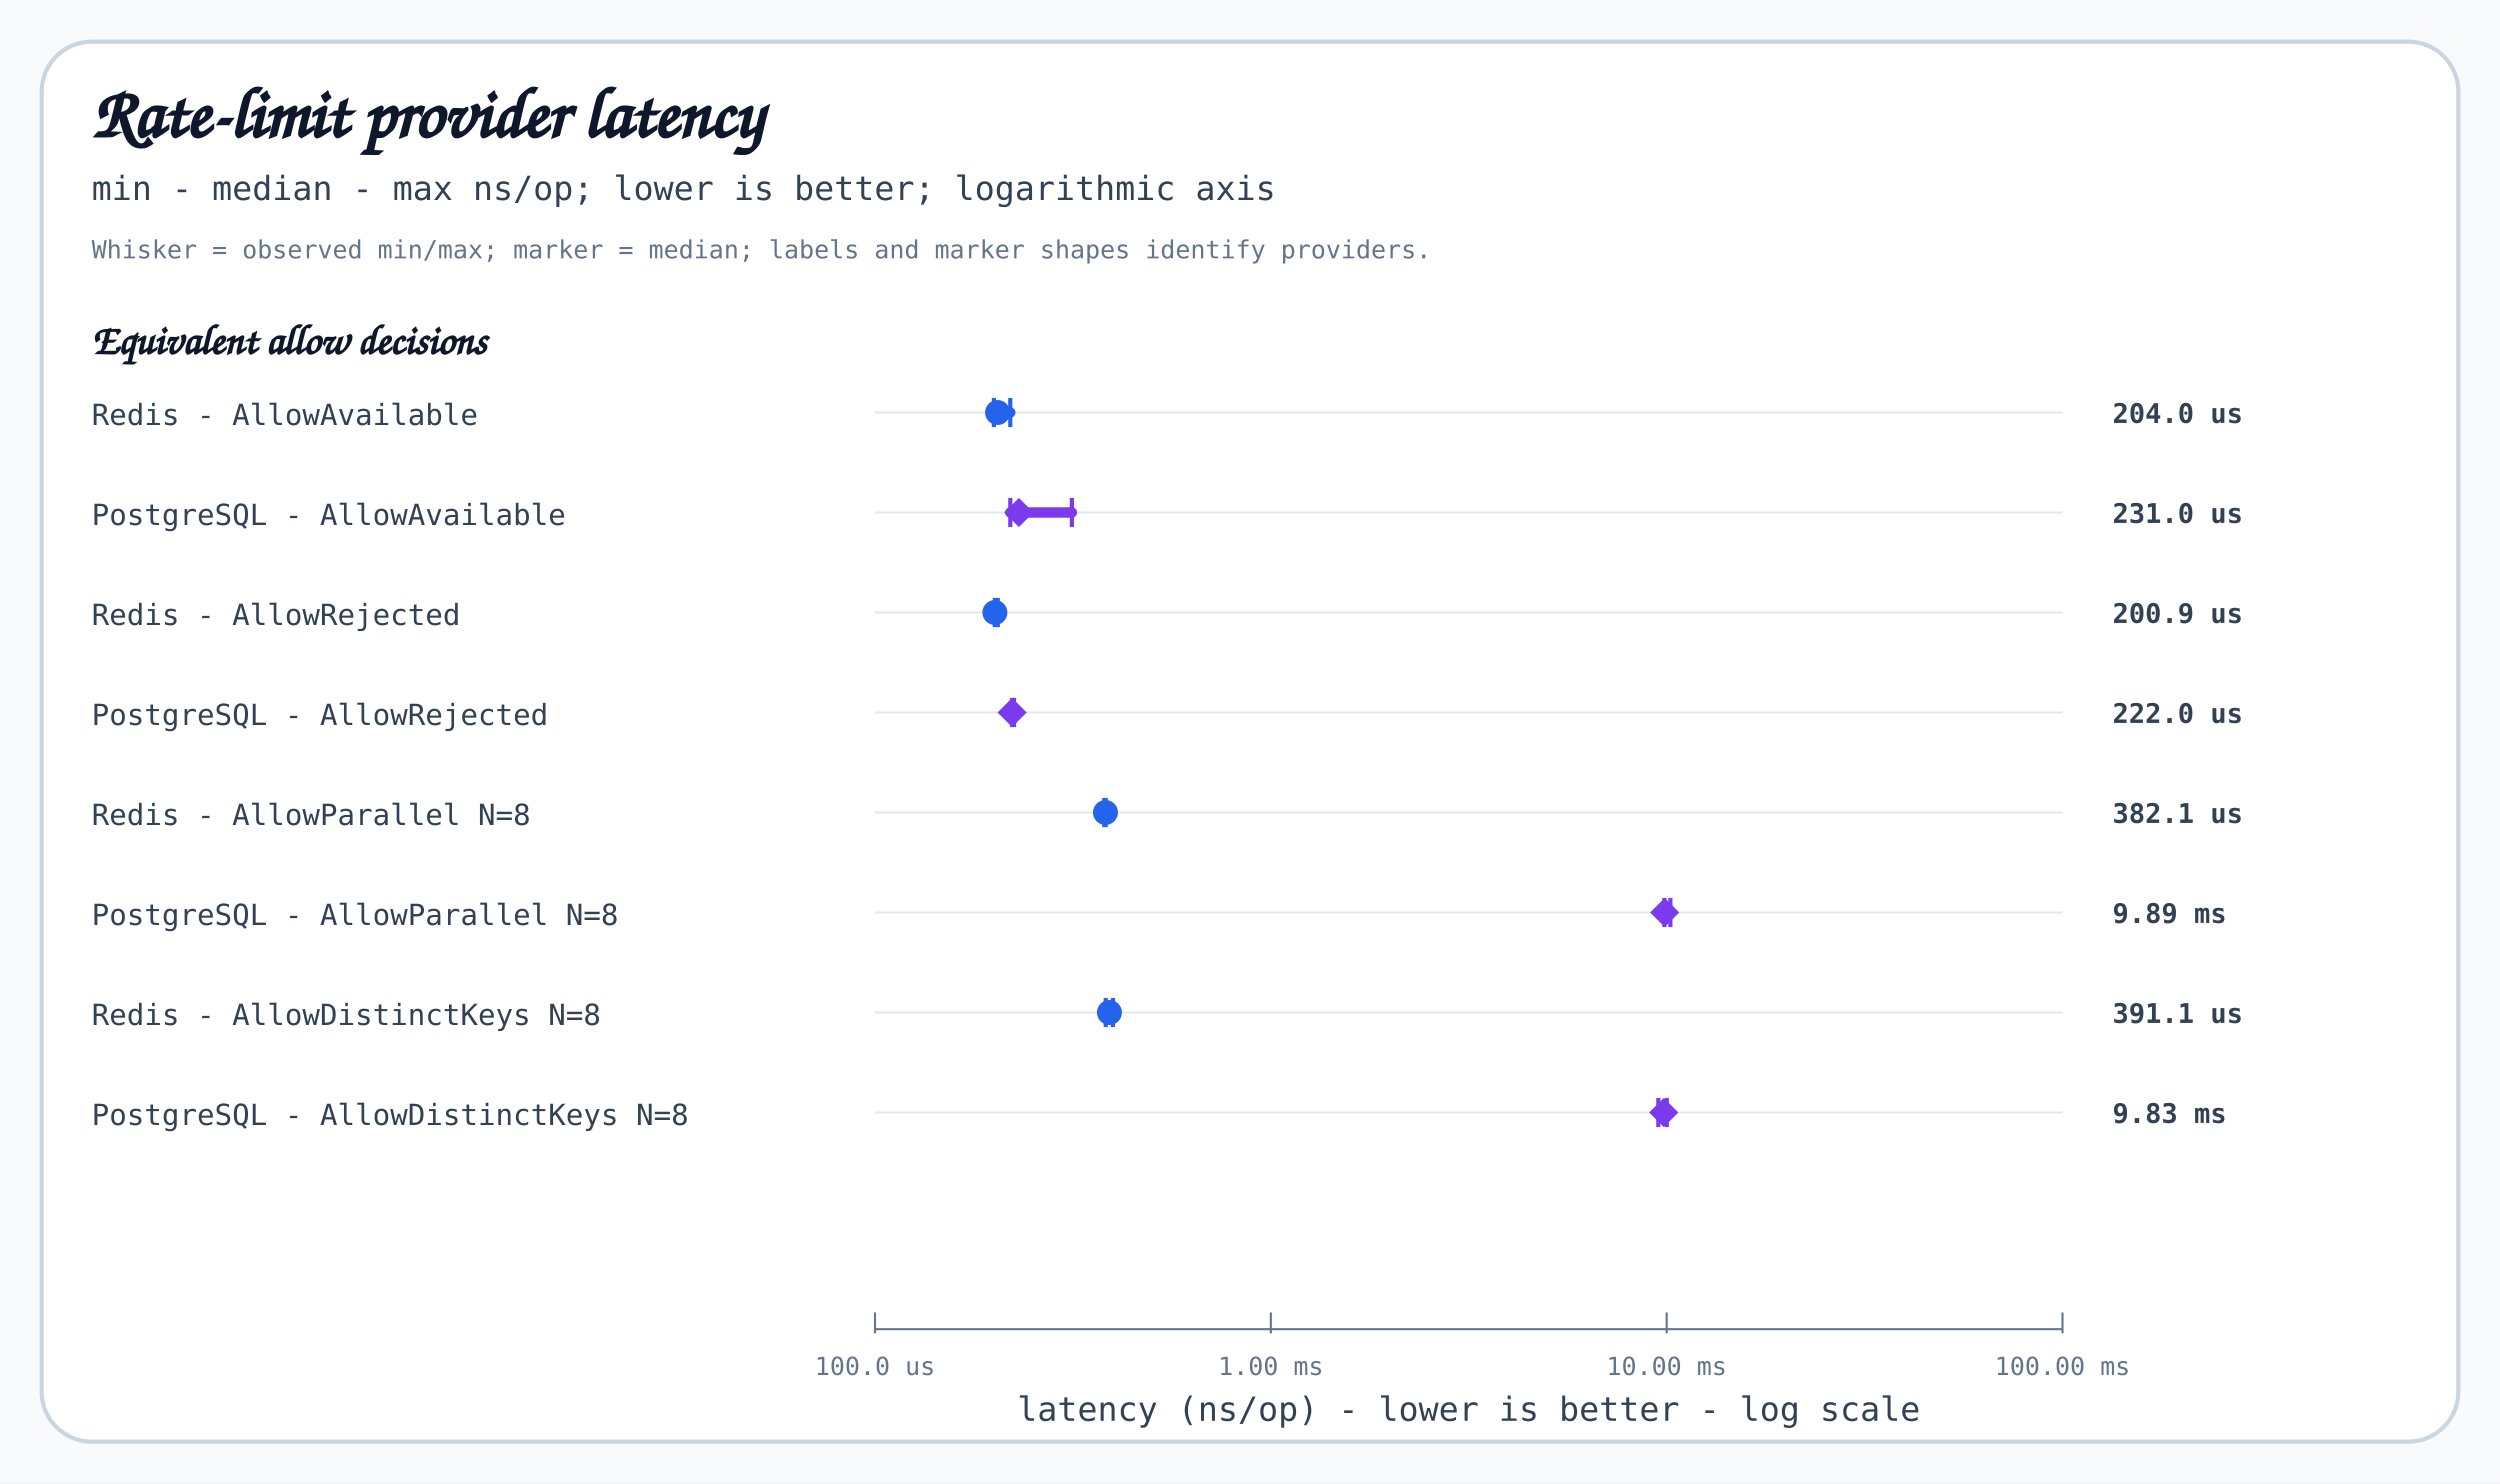
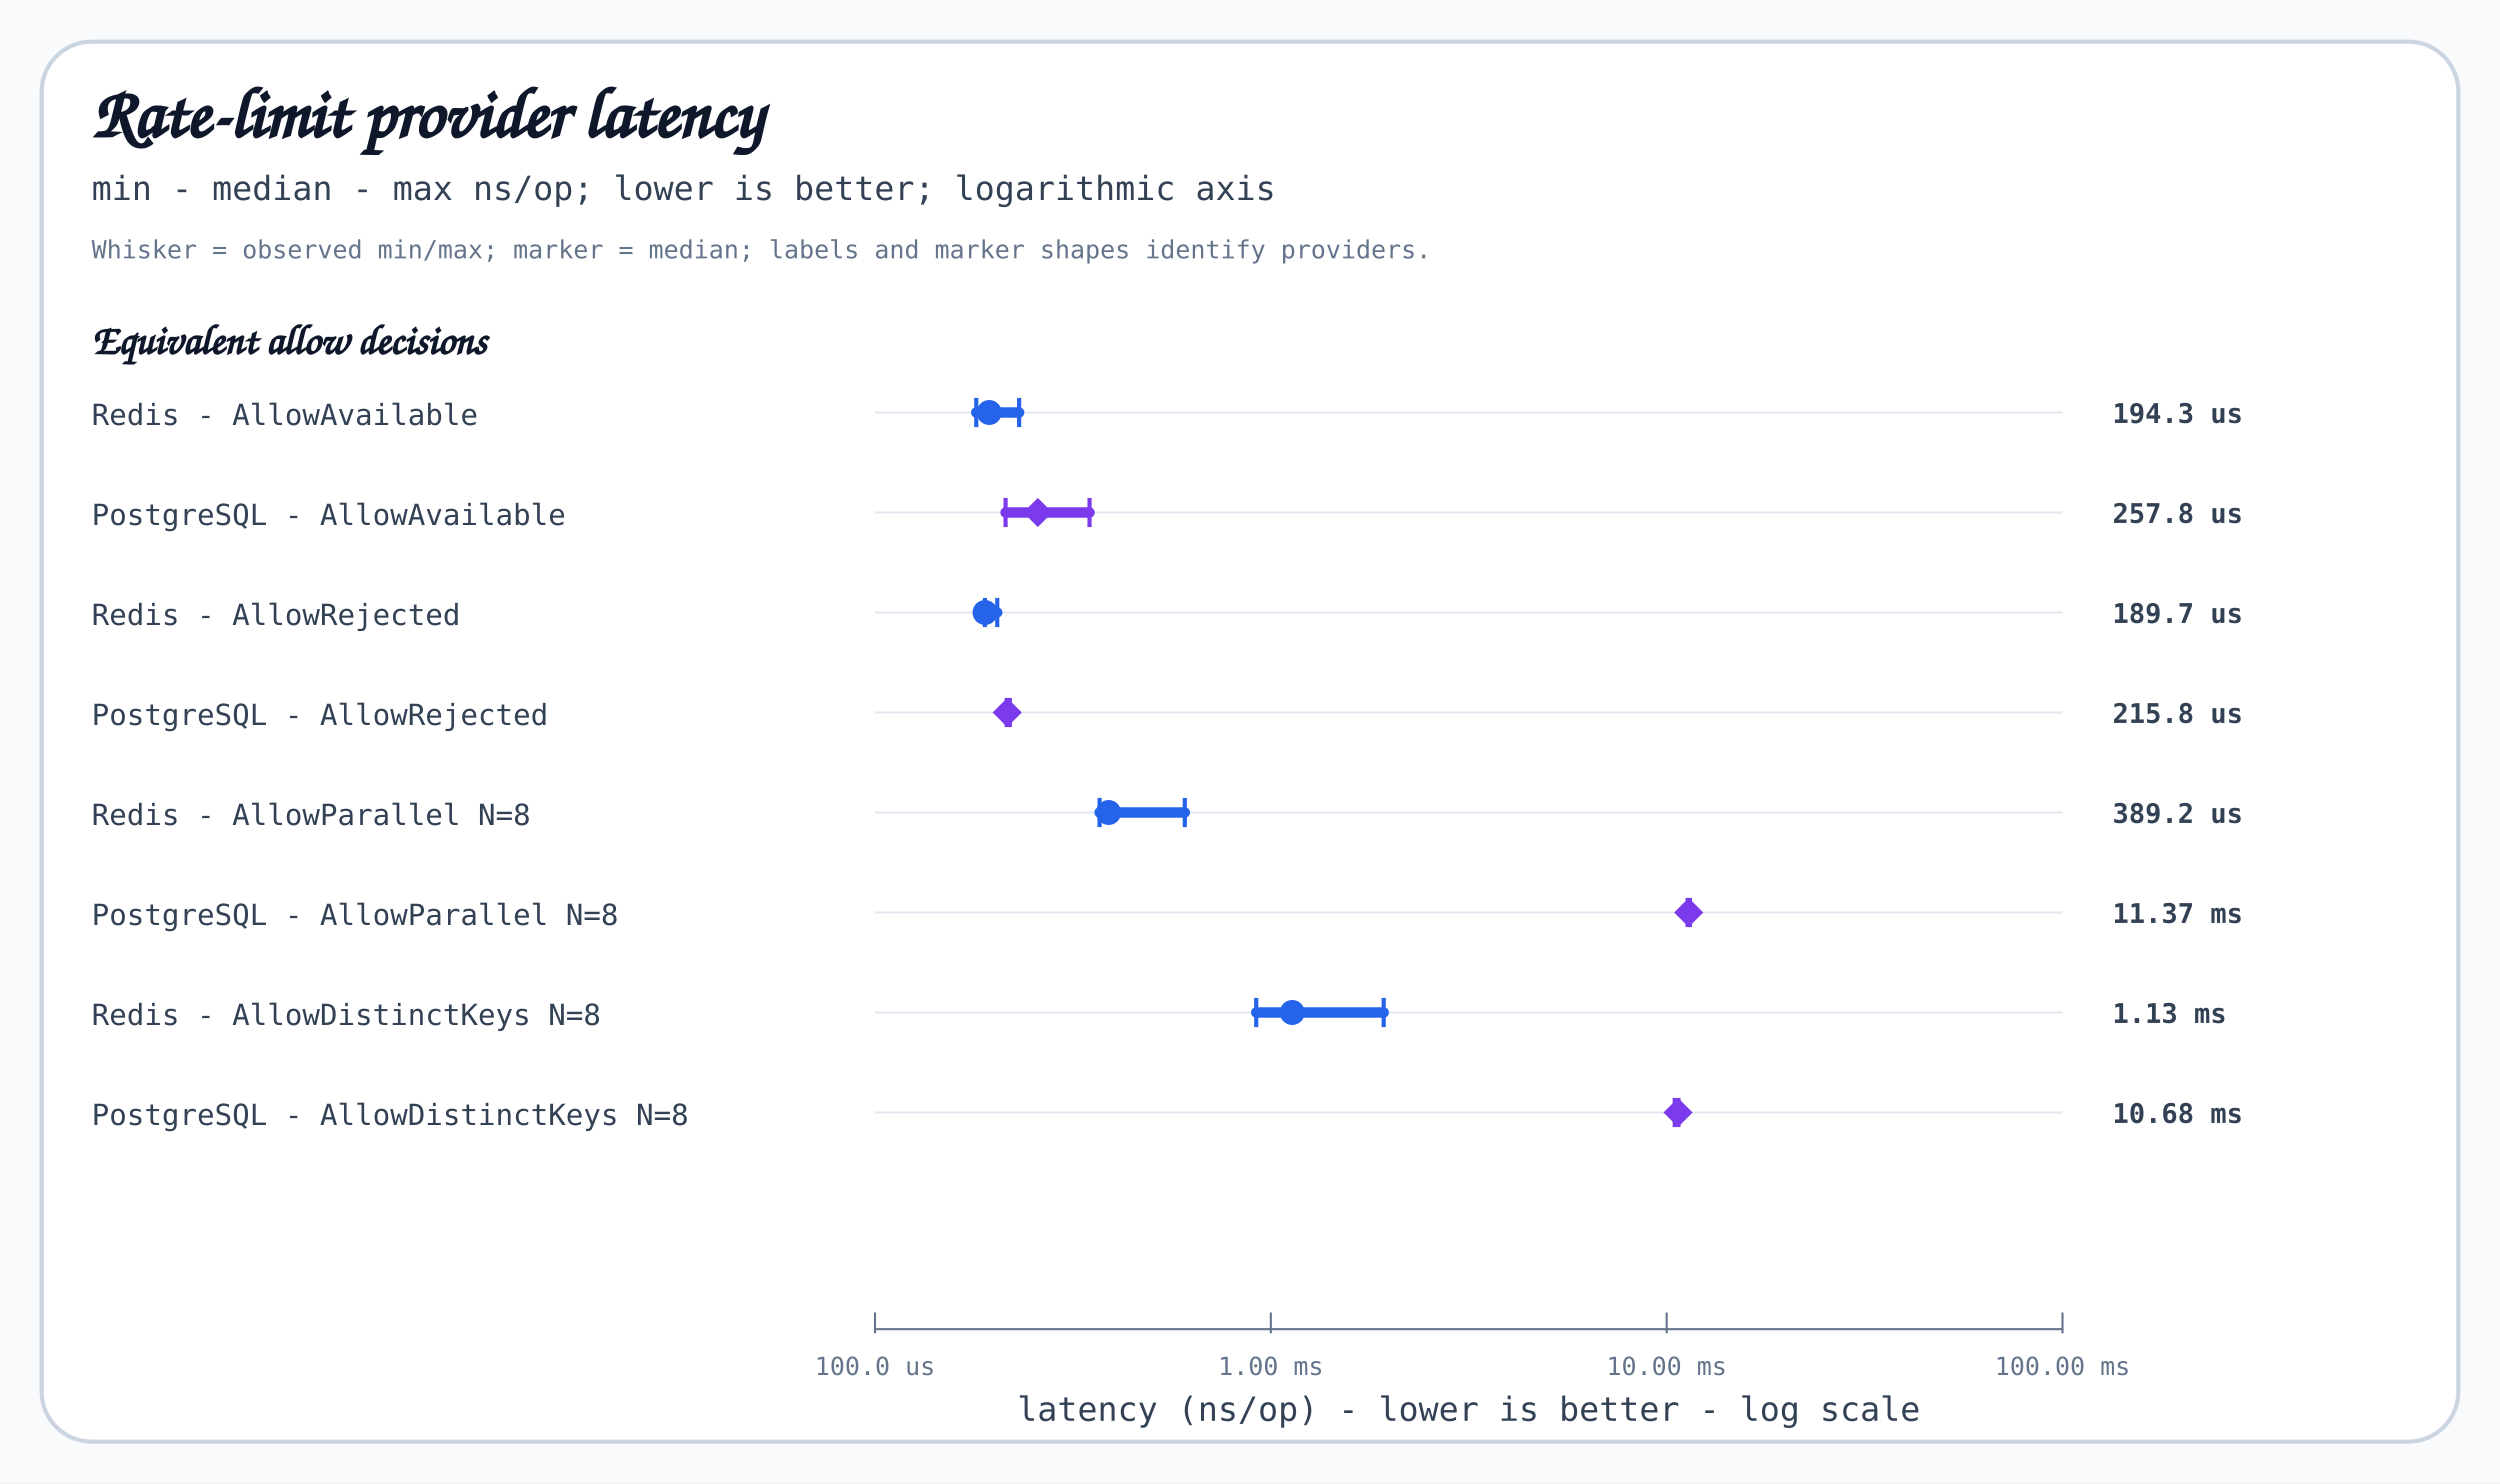
<svg xmlns="http://www.w3.org/2000/svg" width="1200" height="712" viewBox="0 0 1200 712">
  <defs>
    <style>
    .title{font-family:'Architects Daughter','Comic Sans MS',cursive;font-size:34px;font-weight:700;fill:#0F172A}
    .mono{font-family:'Comic Mono','SFMono-Regular',Consolas,monospace;fill:#334155}
    .subtitle{font-size:16px}.panel{font-size:20px;font-weight:700}.label{font-size:14px}.value{font-size:13px;font-weight:700}.axis{font-size:12px;fill:#64748B}
  </style>
  </defs>
  <rect width="1200" height="712" fill="#F8FAFC" />
  <rect x="20" y="20" width="1160" height="672" rx="24" fill="#FFFFFF" stroke="#CBD5E1" stroke-width="2" />
  <text x="44" y="66" class="title">Rate-limit provider latency</text>
  <text x="44" y="96" class="mono subtitle">min - median - max ns/op; lower is better; logarithmic axis</text>
  <text x="44" y="124" class="mono axis">Whisker = observed min/max; marker = median; labels and marker shapes identify providers.</text>
  <text x="44" y="170" class="title panel">Equivalent allow decisions</text>
  <text x="44" y="204" class="mono label">Redis - AllowAvailable</text>
  <line x1="420" y1="198" x2="990" y2="198" stroke="#E2E8F0" />
-   <line x1="477.066" y1="198" x2="484.934" y2="198" stroke="#2563EB" stroke-width="5" stroke-linecap="round" />
-   <line x1="477.066" y1="191" x2="477.066" y2="205" stroke="#2563EB" stroke-width="2" />
-   <line x1="484.934" y1="191" x2="484.934" y2="205" stroke="#2563EB" stroke-width="2" />
-   <circle cx="478.839" cy="198" r="6" fill="#2563EB" />
-   <text x="1014" y="203" class="mono value">204.0 us</text>
+   <line x1="468.604" y1="198" x2="489.185" y2="198" stroke="#2563EB" stroke-width="5" stroke-linecap="round" />
+   <line x1="468.604" y1="191" x2="468.604" y2="205" stroke="#2563EB" stroke-width="2" />
+   <line x1="489.185" y1="191" x2="489.185" y2="205" stroke="#2563EB" stroke-width="2" />
+   <circle cx="474.816" cy="198" r="6" fill="#2563EB" />
+   <text x="1014" y="203" class="mono value">194.3 us</text>
  <text x="44" y="252" class="mono label">PostgreSQL - AllowAvailable</text>
  <line x1="420" y1="246" x2="990" y2="246" stroke="#E2E8F0" />
-   <line x1="484.942" y1="246" x2="514.505" y2="246" stroke="#7C3AED" stroke-width="5" stroke-linecap="round" />
-   <line x1="484.942" y1="239" x2="484.942" y2="253" stroke="#7C3AED" stroke-width="2" />
-   <line x1="514.505" y1="239" x2="514.505" y2="253" stroke="#7C3AED" stroke-width="2" />
-   <path d="M 489.072 239 L 496.072 246 L 489.072 253 L 482.072 246 Z" fill="#7C3AED" />
-   <text x="1014" y="251" class="mono value">231.0 us</text>
+   <line x1="482.673" y1="246" x2="522.978" y2="246" stroke="#7C3AED" stroke-width="5" stroke-linecap="round" />
+   <line x1="482.673" y1="239" x2="482.673" y2="253" stroke="#7C3AED" stroke-width="2" />
+   <line x1="522.978" y1="239" x2="522.978" y2="253" stroke="#7C3AED" stroke-width="2" />
+   <path d="M 498.15 239 L 505.15 246 L 498.15 253 L 491.15 246 Z" fill="#7C3AED" />
+   <text x="1014" y="251" class="mono value">257.8 us</text>
  <text x="44" y="300" class="mono label">Redis - AllowRejected</text>
  <line x1="420" y1="294" x2="990" y2="294" stroke="#E2E8F0" />
-   <line x1="477.518" y1="294" x2="478.955" y2="294" stroke="#2563EB" stroke-width="5" stroke-linecap="round" />
-   <line x1="477.518" y1="287" x2="477.518" y2="301" stroke="#2563EB" stroke-width="2" />
-   <line x1="478.955" y1="287" x2="478.955" y2="301" stroke="#2563EB" stroke-width="2" />
-   <circle cx="477.547" cy="294" r="6" fill="#2563EB" />
-   <text x="1014" y="299" class="mono value">200.9 us</text>
+   <line x1="472.77" y1="294" x2="478.677" y2="294" stroke="#2563EB" stroke-width="5" stroke-linecap="round" />
+   <line x1="472.77" y1="287" x2="472.77" y2="301" stroke="#2563EB" stroke-width="2" />
+   <line x1="478.677" y1="287" x2="478.677" y2="301" stroke="#2563EB" stroke-width="2" />
+   <circle cx="472.822" cy="294" r="6" fill="#2563EB" />
+   <text x="1014" y="299" class="mono value">189.7 us</text>
  <text x="44" y="348" class="mono label">PostgreSQL - AllowRejected</text>
  <line x1="420" y1="342" x2="990" y2="342" stroke="#E2E8F0" />
-   <line x1="485.783" y1="342" x2="486.731" y2="342" stroke="#7C3AED" stroke-width="5" stroke-linecap="round" />
-   <line x1="485.783" y1="335" x2="485.783" y2="349" stroke="#7C3AED" stroke-width="2" />
-   <line x1="486.731" y1="335" x2="486.731" y2="349" stroke="#7C3AED" stroke-width="2" />
-   <path d="M 485.802 335 L 492.802 342 L 485.802 349 L 478.802 342 Z" fill="#7C3AED" />
-   <text x="1014" y="347" class="mono value">222.0 us</text>
+   <line x1="483.209" y1="342" x2="484.705" y2="342" stroke="#7C3AED" stroke-width="5" stroke-linecap="round" />
+   <line x1="483.209" y1="335" x2="483.209" y2="349" stroke="#7C3AED" stroke-width="2" />
+   <line x1="484.705" y1="335" x2="484.705" y2="349" stroke="#7C3AED" stroke-width="2" />
+   <path d="M 483.461 335 L 490.461 342 L 483.461 349 L 476.461 342 Z" fill="#7C3AED" />
+   <text x="1014" y="347" class="mono value">215.8 us</text>
  <text x="44" y="396" class="mono label">Redis - AllowParallel N=8</text>
  <line x1="420" y1="390" x2="990" y2="390" stroke="#E2E8F0" />
-   <line x1="530.052" y1="390" x2="530.741" y2="390" stroke="#2563EB" stroke-width="5" stroke-linecap="round" />
-   <line x1="530.052" y1="383" x2="530.052" y2="397" stroke="#2563EB" stroke-width="2" />
-   <line x1="530.741" y1="383" x2="530.741" y2="397" stroke="#2563EB" stroke-width="2" />
-   <circle cx="530.622" cy="390" r="6" fill="#2563EB" />
-   <text x="1014" y="395" class="mono value">382.1 us</text>
+   <line x1="527.802" y1="390" x2="568.71" y2="390" stroke="#2563EB" stroke-width="5" stroke-linecap="round" />
+   <line x1="527.802" y1="383" x2="527.802" y2="397" stroke="#2563EB" stroke-width="2" />
+   <line x1="568.71" y1="383" x2="568.71" y2="397" stroke="#2563EB" stroke-width="2" />
+   <circle cx="532.134" cy="390" r="6" fill="#2563EB" />
+   <text x="1014" y="395" class="mono value">389.2 us</text>
  <text x="44" y="444" class="mono label">PostgreSQL - AllowParallel N=8</text>
  <line x1="420" y1="438" x2="990" y2="438" stroke="#E2E8F0" />
-   <line x1="798.892" y1="438" x2="801.788" y2="438" stroke="#7C3AED" stroke-width="5" stroke-linecap="round" />
-   <line x1="798.892" y1="431" x2="798.892" y2="445" stroke="#7C3AED" stroke-width="2" />
-   <line x1="801.788" y1="431" x2="801.788" y2="445" stroke="#7C3AED" stroke-width="2" />
-   <path d="M 799.053 431 L 806.053 438 L 799.053 445 L 792.053 438 Z" fill="#7C3AED" />
-   <text x="1014" y="443" class="mono value">9.89 ms</text>
+   <line x1="810.061" y1="438" x2="811.178" y2="438" stroke="#7C3AED" stroke-width="5" stroke-linecap="round" />
+   <line x1="810.061" y1="431" x2="810.061" y2="445" stroke="#7C3AED" stroke-width="2" />
+   <line x1="811.178" y1="431" x2="811.178" y2="445" stroke="#7C3AED" stroke-width="2" />
+   <path d="M 810.57 431 L 817.57 438 L 810.57 445 L 803.57 438 Z" fill="#7C3AED" />
+   <text x="1014" y="443" class="mono value">11.37 ms</text>
  <text x="44" y="492" class="mono label">Redis - AllowDistinctKeys N=8</text>
  <line x1="420" y1="486" x2="990" y2="486" stroke="#E2E8F0" />
-   <line x1="530.737" y1="486" x2="534.221" y2="486" stroke="#2563EB" stroke-width="5" stroke-linecap="round" />
-   <line x1="530.737" y1="479" x2="530.737" y2="493" stroke="#2563EB" stroke-width="2" />
-   <line x1="534.221" y1="479" x2="534.221" y2="493" stroke="#2563EB" stroke-width="2" />
-   <circle cx="532.529" cy="486" r="6" fill="#2563EB" />
-   <text x="1014" y="491" class="mono value">391.1 us</text>
+   <line x1="602.985" y1="486" x2="664.173" y2="486" stroke="#2563EB" stroke-width="5" stroke-linecap="round" />
+   <line x1="602.985" y1="479" x2="602.985" y2="493" stroke="#2563EB" stroke-width="2" />
+   <line x1="664.173" y1="479" x2="664.173" y2="493" stroke="#2563EB" stroke-width="2" />
+   <circle cx="620.28" cy="486" r="6" fill="#2563EB" />
+   <text x="1014" y="491" class="mono value">1.13 ms</text>
  <text x="44" y="540" class="mono label">PostgreSQL - AllowDistinctKeys N=8</text>
  <line x1="420" y1="534" x2="990" y2="534" stroke="#E2E8F0" />
-   <line x1="795.994" y1="534" x2="800.062" y2="534" stroke="#7C3AED" stroke-width="5" stroke-linecap="round" />
-   <line x1="795.994" y1="527" x2="795.994" y2="541" stroke="#7C3AED" stroke-width="2" />
-   <line x1="800.062" y1="527" x2="800.062" y2="541" stroke="#7C3AED" stroke-width="2" />
-   <path d="M 798.598 527 L 805.598 534 L 798.598 541 L 791.598 534 Z" fill="#7C3AED" />
-   <text x="1014" y="539" class="mono value">9.83 ms</text>
+   <line x1="803.882" y1="534" x2="805.674" y2="534" stroke="#7C3AED" stroke-width="5" stroke-linecap="round" />
+   <line x1="803.882" y1="527" x2="803.882" y2="541" stroke="#7C3AED" stroke-width="2" />
+   <line x1="805.674" y1="527" x2="805.674" y2="541" stroke="#7C3AED" stroke-width="2" />
+   <path d="M 805.457 527 L 812.457 534 L 805.457 541 L 798.457 534 Z" fill="#7C3AED" />
+   <text x="1014" y="539" class="mono value">10.68 ms</text>
  <line x1="420" y1="630" x2="420" y2="640" stroke="#64748B" />
  <text x="420" y="660" text-anchor="middle" class="mono axis">100.0 us</text>
  <line x1="610" y1="630" x2="610" y2="640" stroke="#64748B" />
  <text x="610" y="660" text-anchor="middle" class="mono axis">1.00 ms</text>
  <line x1="800" y1="630" x2="800" y2="640" stroke="#64748B" />
  <text x="800" y="660" text-anchor="middle" class="mono axis">10.00 ms</text>
  <line x1="990" y1="630" x2="990" y2="640" stroke="#64748B" />
  <text x="990" y="660" text-anchor="middle" class="mono axis">100.00 ms</text>
  <line x1="420" y1="638" x2="990" y2="638" stroke="#64748B" />
  <text x="705" y="682" text-anchor="middle" class="mono subtitle">latency (ns/op) - lower is better - log scale</text>
</svg>
